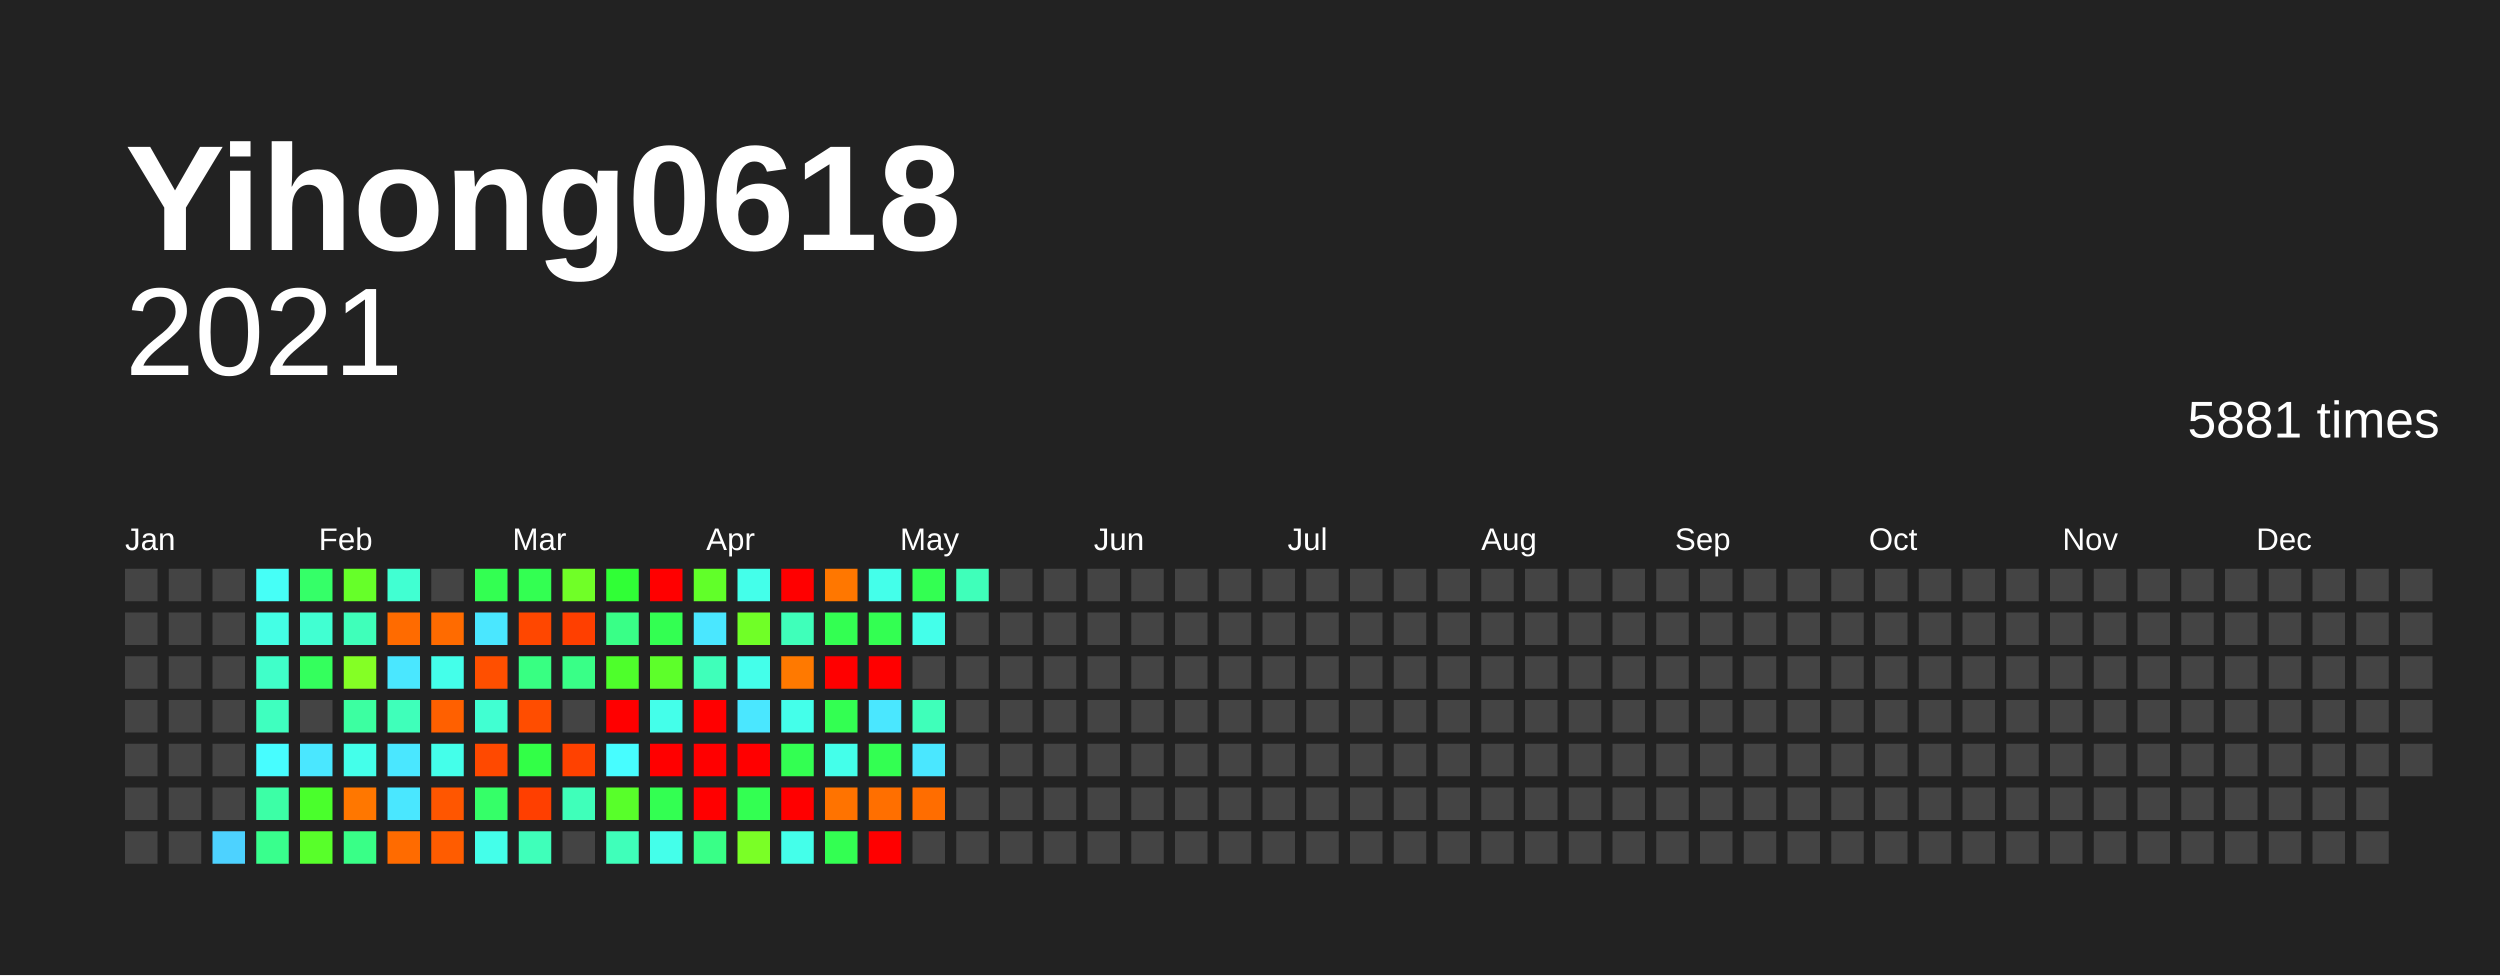
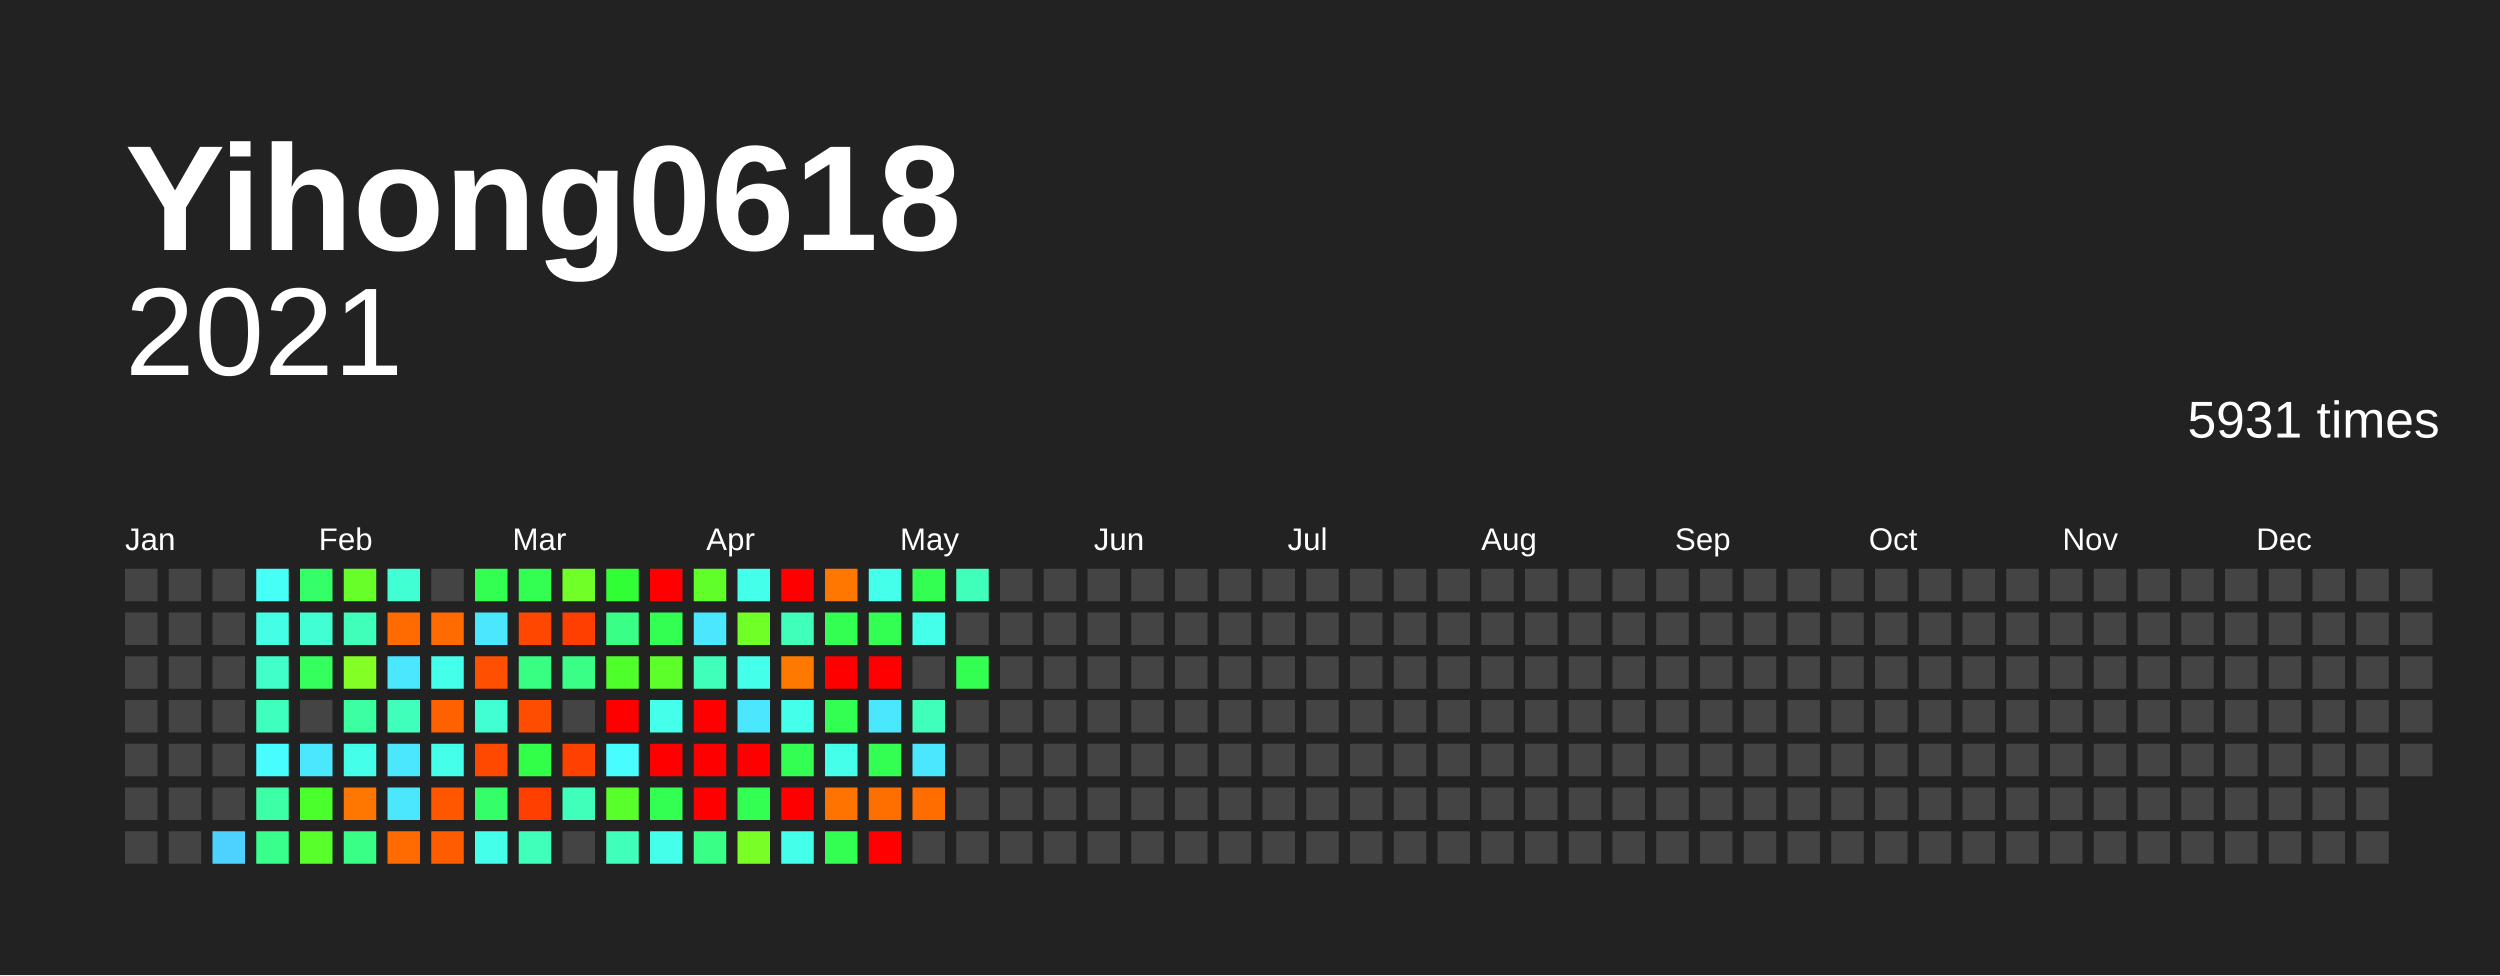
<svg xmlns="http://www.w3.org/2000/svg" baseProfile="full" height="78mm" version="1.1" viewBox="0,0,200,78" width="200mm">
  <defs />
  <rect fill="#222222" height="78" width="200" x="0" y="0" />
  <text fill="#FFFFFF" style="font-size:12px; font-family:Arial; font-weight:bold;" x="10" y="20">Yihong0618</text>
  <text alignment-baseline="hanging" fill="#FFFFFF" style="font-size:10.0px; font-family:Arial;" x="10" y="30">2021</text>
-   <text alignment-baseline="hanging" fill="#FFFFFF" style="font-size:4.125px; font-family:Arial;" x="175" y="35">5881 times</text>
+   <text alignment-baseline="hanging" fill="#FFFFFF" style="font-size:4.125px; font-family:Arial;" x="175" y="35">5931 times</text>
  <text fill="#FFFFFF" style="font-size:2.5px; font-family:Arial" x="10.0" y="44">Jan</text>
  <text fill="#FFFFFF" style="font-size:2.5px; font-family:Arial" x="25.5" y="44">Feb</text>
  <text fill="#FFFFFF" style="font-size:2.5px; font-family:Arial" x="41.0" y="44">Mar</text>
  <text fill="#FFFFFF" style="font-size:2.5px; font-family:Arial" x="56.5" y="44">Apr</text>
  <text fill="#FFFFFF" style="font-size:2.5px; font-family:Arial" x="72.0" y="44">May</text>
  <text fill="#FFFFFF" style="font-size:2.5px; font-family:Arial" x="87.5" y="44">Jun</text>
  <text fill="#FFFFFF" style="font-size:2.5px; font-family:Arial" x="103.0" y="44">Jul</text>
  <text fill="#FFFFFF" style="font-size:2.5px; font-family:Arial" x="118.5" y="44">Aug</text>
  <text fill="#FFFFFF" style="font-size:2.5px; font-family:Arial" x="134.0" y="44">Sep</text>
  <text fill="#FFFFFF" style="font-size:2.5px; font-family:Arial" x="149.5" y="44">Oct</text>
  <text fill="#FFFFFF" style="font-size:2.5px; font-family:Arial" x="165.0" y="44">Nov</text>
  <text fill="#FFFFFF" style="font-size:2.5px; font-family:Arial" x="180.5" y="44">Dec</text>
  <rect fill="#444444" height="2.6" width="2.6" x="10.0" y="45.5" />
  <rect fill="#444444" height="2.6" width="2.6" x="10.0" y="49.0" />
  <rect fill="#444444" height="2.6" width="2.6" x="10.0" y="52.5" />
  <rect fill="#444444" height="2.6" width="2.6" x="10.0" y="56.0" />
  <rect fill="#444444" height="2.6" width="2.6" x="10.0" y="59.5" />
  <rect fill="#444444" height="2.6" width="2.6" x="10.0" y="63.0" />
  <rect fill="#444444" height="2.6" width="2.6" x="10.0" y="66.5" />
  <rect fill="#444444" height="2.6" width="2.6" x="13.5" y="45.5" />
  <rect fill="#444444" height="2.6" width="2.6" x="13.5" y="49.0" />
  <rect fill="#444444" height="2.6" width="2.6" x="13.5" y="52.5" />
  <rect fill="#444444" height="2.6" width="2.6" x="13.5" y="56.0" />
  <rect fill="#444444" height="2.6" width="2.6" x="13.5" y="59.5" />
  <rect fill="#444444" height="2.6" width="2.6" x="13.5" y="63.0" />
  <rect fill="#444444" height="2.6" width="2.6" x="13.5" y="66.5" />
  <rect fill="#444444" height="2.6" width="2.6" x="17.0" y="45.5" />
  <rect fill="#444444" height="2.6" width="2.6" x="17.0" y="49.0" />
  <rect fill="#444444" height="2.6" width="2.6" x="17.0" y="52.5" />
  <rect fill="#444444" height="2.6" width="2.6" x="17.0" y="56.0" />
  <rect fill="#444444" height="2.6" width="2.6" x="17.0" y="59.5" />
  <rect fill="#444444" height="2.6" width="2.6" x="17.0" y="63.0" />
  <rect fill="#4dd2ff" height="2.6" width="2.6" x="17.0" y="66.5" />
  <rect fill="#46fff7" height="2.6" width="2.6" x="20.5" y="45.5" />
  <rect fill="#44ffe5" height="2.6" width="2.6" x="20.5" y="49.0" />
  <rect fill="#40ffc9" height="2.6" width="2.6" x="20.5" y="52.5" />
  <rect fill="#3fffbf" height="2.6" width="2.6" x="20.5" y="56.0" />
  <rect fill="#47fdff" height="2.6" width="2.6" x="20.5" y="59.5" />
  <rect fill="#3cffa6" height="2.6" width="2.6" x="20.5" y="63.0" />
  <rect fill="#39ff8d" height="2.6" width="2.6" x="20.5" y="66.5" />
  <rect fill="#35ff68" height="2.6" width="2.6" x="24.0" y="45.5" />
  <rect fill="#41ffd2" height="2.6" width="2.6" x="24.0" y="49.0" />
  <rect fill="#34ff5d" height="2.6" width="2.6" x="24.0" y="52.5" />
  <rect fill="#444444" height="2.6" width="2.6" x="24.0" y="56.0" />
  <rect fill="#4ae7ff" height="2.6" width="2.6" x="24.0" y="59.5" />
  <rect fill="#4aff2c" height="2.6" width="2.6" x="24.0" y="63.0" />
  <rect fill="#58ff2a" height="2.6" width="2.6" x="24.0" y="66.5" />
  <rect fill="#66ff29" height="2.6" width="2.6" x="27.5" y="45.5" />
  <rect fill="#3fffba" height="2.6" width="2.6" x="27.5" y="49.0" />
  <rect fill="#84ff25" height="2.6" width="2.6" x="27.5" y="52.5" />
  <rect fill="#3cffa1" height="2.6" width="2.6" x="27.5" y="56.0" />
  <rect fill="#44ffea" height="2.6" width="2.6" x="27.5" y="59.5" />
  <rect fill="#ff7700" height="2.6" width="2.6" x="27.5" y="63.0" />
  <rect fill="#39ff87" height="2.6" width="2.6" x="27.5" y="66.5" />
  <rect fill="#41ffd2" height="2.6" width="2.6" x="31.0" y="45.5" />
  <rect fill="#ff6b00" height="2.6" width="2.6" x="31.0" y="49.0" />
  <rect fill="#4ae7ff" height="2.6" width="2.6" x="31.0" y="52.5" />
  <rect fill="#3fffba" height="2.6" width="2.6" x="31.0" y="56.0" />
  <rect fill="#4ae7ff" height="2.6" width="2.6" x="31.0" y="59.5" />
  <rect fill="#4ae7ff" height="2.6" width="2.6" x="31.0" y="63.0" />
  <rect fill="#ff6b00" height="2.6" width="2.6" x="31.0" y="66.5" />
  <rect fill="#444444" height="2.6" width="2.6" x="34.5" y="45.5" />
  <rect fill="#ff6b00" height="2.6" width="2.6" x="34.5" y="49.0" />
  <rect fill="#44ffea" height="2.6" width="2.6" x="34.5" y="52.5" />
  <rect fill="#ff6000" height="2.6" width="2.6" x="34.5" y="56.0" />
  <rect fill="#44ffea" height="2.6" width="2.6" x="34.5" y="59.5" />
  <rect fill="#ff5600" height="2.6" width="2.6" x="34.5" y="63.0" />
  <rect fill="#ff5c00" height="2.6" width="2.6" x="34.5" y="66.5" />
  <rect fill="#33ff52" height="2.6" width="2.6" x="38.0" y="45.5" />
  <rect fill="#4ae7ff" height="2.6" width="2.6" x="38.0" y="49.0" />
  <rect fill="#ff4f00" height="2.6" width="2.6" x="38.0" y="52.5" />
  <rect fill="#41ffd2" height="2.6" width="2.6" x="38.0" y="56.0" />
  <rect fill="#ff4900" height="2.6" width="2.6" x="38.0" y="59.5" />
  <rect fill="#35ff68" height="2.6" width="2.6" x="38.0" y="63.0" />
  <rect fill="#44ffea" height="2.6" width="2.6" x="38.0" y="66.5" />
  <rect fill="#33ff52" height="2.6" width="2.6" x="41.5" y="45.5" />
  <rect fill="#ff4700" height="2.6" width="2.6" x="41.5" y="49.0" />
  <rect fill="#38ff82" height="2.6" width="2.6" x="41.5" y="52.5" />
  <rect fill="#ff4d00" height="2.6" width="2.6" x="41.5" y="56.0" />
  <rect fill="#32ff47" height="2.6" width="2.6" x="41.5" y="59.5" />
  <rect fill="#ff3f00" height="2.6" width="2.6" x="41.5" y="63.0" />
  <rect fill="#3fffba" height="2.6" width="2.6" x="41.5" y="66.5" />
  <rect fill="#70ff27" height="2.6" width="2.6" x="45.0" y="45.5" />
  <rect fill="#ff3f00" height="2.6" width="2.6" x="45.0" y="49.0" />
  <rect fill="#39ff87" height="2.6" width="2.6" x="45.0" y="52.5" />
  <rect fill="#444444" height="2.6" width="2.6" x="45.0" y="56.0" />
  <rect fill="#ff4100" height="2.6" width="2.6" x="45.0" y="59.5" />
  <rect fill="#3fffba" height="2.6" width="2.6" x="45.0" y="63.0" />
  <rect fill="#444444" height="2.6" width="2.6" x="45.0" y="66.5" />
  <rect fill="#30ff36" height="2.6" width="2.6" x="48.5" y="45.5" />
  <rect fill="#39ff87" height="2.6" width="2.6" x="48.5" y="49.0" />
  <rect fill="#4eff2b" height="2.6" width="2.6" x="48.5" y="52.5" />
  <rect fill="red" height="2.6" width="2.6" x="48.5" y="56.0" />
  <rect fill="#47fdff" height="2.6" width="2.6" x="48.5" y="59.5" />
  <rect fill="#58ff2a" height="2.6" width="2.6" x="48.5" y="63.0" />
  <rect fill="#3fffba" height="2.6" width="2.6" x="48.5" y="66.5" />
  <rect fill="red" height="2.6" width="2.6" x="52.0" y="45.5" />
  <rect fill="#33ff52" height="2.6" width="2.6" x="52.0" y="49.0" />
  <rect fill="#5dff2a" height="2.6" width="2.6" x="52.0" y="52.5" />
  <rect fill="#44ffea" height="2.6" width="2.6" x="52.0" y="56.0" />
  <rect fill="red" height="2.6" width="2.6" x="52.0" y="59.5" />
  <rect fill="#33ff52" height="2.6" width="2.6" x="52.0" y="63.0" />
  <rect fill="#44ffea" height="2.6" width="2.6" x="52.0" y="66.5" />
  <rect fill="#61ff29" height="2.6" width="2.6" x="55.5" y="45.5" />
  <rect fill="#4ae7ff" height="2.6" width="2.6" x="55.5" y="49.0" />
  <rect fill="#3fffba" height="2.6" width="2.6" x="55.5" y="52.5" />
  <rect fill="red" height="2.6" width="2.6" x="55.5" y="56.0" />
  <rect fill="red" height="2.6" width="2.6" x="55.5" y="59.5" />
  <rect fill="red" height="2.6" width="2.6" x="55.5" y="63.0" />
  <rect fill="#39ff87" height="2.6" width="2.6" x="55.5" y="66.5" />
  <rect fill="#44ffea" height="2.6" width="2.6" x="59.0" y="45.5" />
  <rect fill="#70ff27" height="2.6" width="2.6" x="59.0" y="49.0" />
  <rect fill="#44ffea" height="2.6" width="2.6" x="59.0" y="52.5" />
  <rect fill="#4ae7ff" height="2.6" width="2.6" x="59.0" y="56.0" />
  <rect fill="red" height="2.6" width="2.6" x="59.0" y="59.5" />
  <rect fill="#33ff52" height="2.6" width="2.6" x="59.0" y="63.0" />
  <rect fill="#7aff26" height="2.6" width="2.6" x="59.0" y="66.5" />
  <rect fill="red" height="2.6" width="2.6" x="62.5" y="45.5" />
  <rect fill="#3fffba" height="2.6" width="2.6" x="62.5" y="49.0" />
  <rect fill="#ff7900" height="2.6" width="2.6" x="62.5" y="52.5" />
  <rect fill="#44ffea" height="2.6" width="2.6" x="62.5" y="56.0" />
  <rect fill="#33ff52" height="2.6" width="2.6" x="62.5" y="59.5" />
  <rect fill="red" height="2.6" width="2.6" x="62.5" y="63.0" />
  <rect fill="#44ffea" height="2.6" width="2.6" x="62.5" y="66.5" />
  <rect fill="#ff7700" height="2.6" width="2.6" x="66.0" y="45.5" />
  <rect fill="#33ff52" height="2.6" width="2.6" x="66.0" y="49.0" />
  <rect fill="red" height="2.6" width="2.6" x="66.0" y="52.5" />
  <rect fill="#33ff52" height="2.6" width="2.6" x="66.0" y="56.0" />
  <rect fill="#44ffea" height="2.6" width="2.6" x="66.0" y="59.5" />
  <rect fill="#ff7300" height="2.6" width="2.6" x="66.0" y="63.0" />
  <rect fill="#33ff52" height="2.6" width="2.6" x="66.0" y="66.5" />
  <rect fill="#44ffea" height="2.6" width="2.6" x="69.5" y="45.5" />
  <rect fill="#33ff52" height="2.6" width="2.6" x="69.5" y="49.0" />
  <rect fill="red" height="2.6" width="2.6" x="69.5" y="52.5" />
  <rect fill="#4ae7ff" height="2.6" width="2.6" x="69.5" y="56.0" />
  <rect fill="#33ff52" height="2.6" width="2.6" x="69.5" y="59.5" />
  <rect fill="#ff6f00" height="2.6" width="2.6" x="69.5" y="63.0" />
  <rect fill="red" height="2.6" width="2.6" x="69.5" y="66.5" />
  <rect fill="#33ff52" height="2.6" width="2.6" x="73.0" y="45.5" />
  <rect fill="#44ffea" height="2.6" width="2.6" x="73.0" y="49.0" />
  <rect fill="#444444" height="2.6" width="2.6" x="73.0" y="52.5" />
  <rect fill="#3fffba" height="2.6" width="2.6" x="73.0" y="56.0" />
  <rect fill="#4ae7ff" height="2.6" width="2.6" x="73.0" y="59.5" />
  <rect fill="#ff6d00" height="2.6" width="2.6" x="73.0" y="63.0" />
  <rect fill="#444444" height="2.6" width="2.6" x="73.0" y="66.5" />
  <rect fill="#3fffba" height="2.6" width="2.6" x="76.5" y="45.5" />
  <rect fill="#444444" height="2.6" width="2.6" x="76.5" y="49.0" />
-   <rect fill="#444444" height="2.6" width="2.6" x="76.5" y="52.5" />
+   <rect fill="#33ff52" height="2.6" width="2.6" x="76.5" y="52.5" />
  <rect fill="#444444" height="2.6" width="2.6" x="76.5" y="56.0" />
  <rect fill="#444444" height="2.6" width="2.6" x="76.5" y="59.5" />
  <rect fill="#444444" height="2.6" width="2.6" x="76.5" y="63.0" />
  <rect fill="#444444" height="2.6" width="2.6" x="76.5" y="66.5" />
  <rect fill="#444444" height="2.6" width="2.6" x="80.0" y="45.5" />
  <rect fill="#444444" height="2.6" width="2.6" x="80.0" y="49.0" />
  <rect fill="#444444" height="2.6" width="2.6" x="80.0" y="52.5" />
  <rect fill="#444444" height="2.6" width="2.6" x="80.0" y="56.0" />
  <rect fill="#444444" height="2.6" width="2.6" x="80.0" y="59.5" />
  <rect fill="#444444" height="2.6" width="2.6" x="80.0" y="63.0" />
  <rect fill="#444444" height="2.6" width="2.6" x="80.0" y="66.5" />
  <rect fill="#444444" height="2.6" width="2.6" x="83.5" y="45.5" />
  <rect fill="#444444" height="2.6" width="2.6" x="83.5" y="49.0" />
  <rect fill="#444444" height="2.6" width="2.6" x="83.5" y="52.5" />
  <rect fill="#444444" height="2.6" width="2.6" x="83.5" y="56.0" />
  <rect fill="#444444" height="2.6" width="2.6" x="83.5" y="59.5" />
  <rect fill="#444444" height="2.6" width="2.6" x="83.5" y="63.0" />
  <rect fill="#444444" height="2.6" width="2.6" x="83.5" y="66.5" />
  <rect fill="#444444" height="2.6" width="2.6" x="87.0" y="45.5" />
  <rect fill="#444444" height="2.6" width="2.6" x="87.0" y="49.0" />
  <rect fill="#444444" height="2.6" width="2.6" x="87.0" y="52.5" />
  <rect fill="#444444" height="2.6" width="2.6" x="87.0" y="56.0" />
  <rect fill="#444444" height="2.6" width="2.6" x="87.0" y="59.5" />
  <rect fill="#444444" height="2.6" width="2.6" x="87.0" y="63.0" />
  <rect fill="#444444" height="2.6" width="2.6" x="87.0" y="66.5" />
  <rect fill="#444444" height="2.6" width="2.6" x="90.5" y="45.5" />
  <rect fill="#444444" height="2.6" width="2.6" x="90.5" y="49.0" />
  <rect fill="#444444" height="2.6" width="2.6" x="90.5" y="52.5" />
  <rect fill="#444444" height="2.6" width="2.6" x="90.5" y="56.0" />
  <rect fill="#444444" height="2.6" width="2.6" x="90.5" y="59.5" />
  <rect fill="#444444" height="2.6" width="2.6" x="90.5" y="63.0" />
  <rect fill="#444444" height="2.6" width="2.6" x="90.5" y="66.5" />
  <rect fill="#444444" height="2.6" width="2.6" x="94.0" y="45.5" />
  <rect fill="#444444" height="2.6" width="2.6" x="94.0" y="49.0" />
  <rect fill="#444444" height="2.6" width="2.6" x="94.0" y="52.5" />
  <rect fill="#444444" height="2.6" width="2.6" x="94.0" y="56.0" />
  <rect fill="#444444" height="2.6" width="2.6" x="94.0" y="59.5" />
  <rect fill="#444444" height="2.6" width="2.6" x="94.0" y="63.0" />
  <rect fill="#444444" height="2.6" width="2.6" x="94.0" y="66.5" />
  <rect fill="#444444" height="2.6" width="2.6" x="97.5" y="45.5" />
  <rect fill="#444444" height="2.6" width="2.6" x="97.5" y="49.0" />
  <rect fill="#444444" height="2.6" width="2.6" x="97.5" y="52.5" />
  <rect fill="#444444" height="2.6" width="2.6" x="97.5" y="56.0" />
  <rect fill="#444444" height="2.6" width="2.6" x="97.5" y="59.5" />
  <rect fill="#444444" height="2.6" width="2.6" x="97.5" y="63.0" />
  <rect fill="#444444" height="2.6" width="2.6" x="97.5" y="66.5" />
  <rect fill="#444444" height="2.6" width="2.6" x="101.0" y="45.5" />
  <rect fill="#444444" height="2.6" width="2.6" x="101.0" y="49.0" />
  <rect fill="#444444" height="2.6" width="2.6" x="101.0" y="52.5" />
  <rect fill="#444444" height="2.6" width="2.6" x="101.0" y="56.0" />
  <rect fill="#444444" height="2.6" width="2.6" x="101.0" y="59.5" />
  <rect fill="#444444" height="2.6" width="2.6" x="101.0" y="63.0" />
  <rect fill="#444444" height="2.6" width="2.6" x="101.0" y="66.5" />
  <rect fill="#444444" height="2.6" width="2.6" x="104.5" y="45.5" />
  <rect fill="#444444" height="2.6" width="2.6" x="104.5" y="49.0" />
  <rect fill="#444444" height="2.6" width="2.6" x="104.5" y="52.5" />
  <rect fill="#444444" height="2.6" width="2.6" x="104.5" y="56.0" />
  <rect fill="#444444" height="2.6" width="2.6" x="104.5" y="59.5" />
  <rect fill="#444444" height="2.6" width="2.6" x="104.5" y="63.0" />
  <rect fill="#444444" height="2.6" width="2.6" x="104.5" y="66.5" />
  <rect fill="#444444" height="2.6" width="2.6" x="108.0" y="45.5" />
  <rect fill="#444444" height="2.6" width="2.6" x="108.0" y="49.0" />
  <rect fill="#444444" height="2.6" width="2.6" x="108.0" y="52.5" />
  <rect fill="#444444" height="2.6" width="2.6" x="108.0" y="56.0" />
  <rect fill="#444444" height="2.6" width="2.6" x="108.0" y="59.5" />
  <rect fill="#444444" height="2.6" width="2.6" x="108.0" y="63.0" />
  <rect fill="#444444" height="2.6" width="2.6" x="108.0" y="66.5" />
  <rect fill="#444444" height="2.6" width="2.6" x="111.5" y="45.5" />
  <rect fill="#444444" height="2.6" width="2.6" x="111.5" y="49.0" />
  <rect fill="#444444" height="2.6" width="2.6" x="111.5" y="52.5" />
  <rect fill="#444444" height="2.6" width="2.6" x="111.5" y="56.0" />
  <rect fill="#444444" height="2.6" width="2.6" x="111.5" y="59.5" />
  <rect fill="#444444" height="2.6" width="2.6" x="111.5" y="63.0" />
  <rect fill="#444444" height="2.6" width="2.6" x="111.5" y="66.5" />
  <rect fill="#444444" height="2.6" width="2.6" x="115.0" y="45.5" />
  <rect fill="#444444" height="2.6" width="2.6" x="115.0" y="49.0" />
  <rect fill="#444444" height="2.6" width="2.6" x="115.0" y="52.5" />
  <rect fill="#444444" height="2.6" width="2.6" x="115.0" y="56.0" />
  <rect fill="#444444" height="2.6" width="2.6" x="115.0" y="59.5" />
  <rect fill="#444444" height="2.6" width="2.6" x="115.0" y="63.0" />
  <rect fill="#444444" height="2.6" width="2.6" x="115.0" y="66.5" />
  <rect fill="#444444" height="2.6" width="2.6" x="118.5" y="45.5" />
  <rect fill="#444444" height="2.6" width="2.6" x="118.5" y="49.0" />
  <rect fill="#444444" height="2.6" width="2.6" x="118.5" y="52.5" />
  <rect fill="#444444" height="2.6" width="2.6" x="118.5" y="56.0" />
  <rect fill="#444444" height="2.6" width="2.6" x="118.5" y="59.5" />
  <rect fill="#444444" height="2.6" width="2.6" x="118.5" y="63.0" />
  <rect fill="#444444" height="2.6" width="2.6" x="118.5" y="66.5" />
  <rect fill="#444444" height="2.6" width="2.6" x="122.0" y="45.5" />
  <rect fill="#444444" height="2.6" width="2.6" x="122.0" y="49.0" />
  <rect fill="#444444" height="2.6" width="2.6" x="122.0" y="52.5" />
  <rect fill="#444444" height="2.6" width="2.6" x="122.0" y="56.0" />
  <rect fill="#444444" height="2.6" width="2.6" x="122.0" y="59.5" />
  <rect fill="#444444" height="2.6" width="2.6" x="122.0" y="63.0" />
  <rect fill="#444444" height="2.6" width="2.6" x="122.0" y="66.5" />
  <rect fill="#444444" height="2.6" width="2.6" x="125.5" y="45.5" />
  <rect fill="#444444" height="2.6" width="2.6" x="125.5" y="49.0" />
  <rect fill="#444444" height="2.6" width="2.6" x="125.5" y="52.5" />
  <rect fill="#444444" height="2.6" width="2.6" x="125.5" y="56.0" />
  <rect fill="#444444" height="2.6" width="2.6" x="125.5" y="59.5" />
  <rect fill="#444444" height="2.6" width="2.6" x="125.5" y="63.0" />
  <rect fill="#444444" height="2.6" width="2.6" x="125.5" y="66.5" />
  <rect fill="#444444" height="2.6" width="2.6" x="129.0" y="45.5" />
  <rect fill="#444444" height="2.6" width="2.6" x="129.0" y="49.0" />
  <rect fill="#444444" height="2.6" width="2.6" x="129.0" y="52.5" />
  <rect fill="#444444" height="2.6" width="2.6" x="129.0" y="56.0" />
  <rect fill="#444444" height="2.6" width="2.6" x="129.0" y="59.5" />
  <rect fill="#444444" height="2.6" width="2.6" x="129.0" y="63.0" />
  <rect fill="#444444" height="2.6" width="2.6" x="129.0" y="66.5" />
  <rect fill="#444444" height="2.6" width="2.6" x="132.5" y="45.5" />
  <rect fill="#444444" height="2.6" width="2.6" x="132.5" y="49.0" />
  <rect fill="#444444" height="2.6" width="2.6" x="132.5" y="52.5" />
  <rect fill="#444444" height="2.6" width="2.6" x="132.5" y="56.0" />
  <rect fill="#444444" height="2.6" width="2.6" x="132.5" y="59.5" />
  <rect fill="#444444" height="2.6" width="2.6" x="132.5" y="63.0" />
  <rect fill="#444444" height="2.6" width="2.6" x="132.5" y="66.5" />
  <rect fill="#444444" height="2.6" width="2.6" x="136.0" y="45.5" />
  <rect fill="#444444" height="2.6" width="2.6" x="136.0" y="49.0" />
  <rect fill="#444444" height="2.6" width="2.6" x="136.0" y="52.5" />
  <rect fill="#444444" height="2.6" width="2.6" x="136.0" y="56.0" />
  <rect fill="#444444" height="2.6" width="2.6" x="136.0" y="59.5" />
  <rect fill="#444444" height="2.6" width="2.6" x="136.0" y="63.0" />
  <rect fill="#444444" height="2.6" width="2.6" x="136.0" y="66.5" />
  <rect fill="#444444" height="2.6" width="2.6" x="139.5" y="45.5" />
  <rect fill="#444444" height="2.6" width="2.6" x="139.5" y="49.0" />
  <rect fill="#444444" height="2.6" width="2.6" x="139.5" y="52.5" />
  <rect fill="#444444" height="2.6" width="2.6" x="139.5" y="56.0" />
  <rect fill="#444444" height="2.6" width="2.6" x="139.5" y="59.5" />
  <rect fill="#444444" height="2.6" width="2.6" x="139.5" y="63.0" />
  <rect fill="#444444" height="2.6" width="2.6" x="139.5" y="66.5" />
  <rect fill="#444444" height="2.6" width="2.6" x="143.0" y="45.5" />
  <rect fill="#444444" height="2.6" width="2.6" x="143.0" y="49.0" />
  <rect fill="#444444" height="2.6" width="2.6" x="143.0" y="52.5" />
  <rect fill="#444444" height="2.6" width="2.6" x="143.0" y="56.0" />
  <rect fill="#444444" height="2.6" width="2.6" x="143.0" y="59.5" />
  <rect fill="#444444" height="2.6" width="2.6" x="143.0" y="63.0" />
  <rect fill="#444444" height="2.6" width="2.6" x="143.0" y="66.5" />
  <rect fill="#444444" height="2.6" width="2.6" x="146.5" y="45.5" />
  <rect fill="#444444" height="2.6" width="2.6" x="146.5" y="49.0" />
  <rect fill="#444444" height="2.6" width="2.6" x="146.5" y="52.5" />
  <rect fill="#444444" height="2.6" width="2.6" x="146.5" y="56.0" />
  <rect fill="#444444" height="2.6" width="2.6" x="146.5" y="59.5" />
  <rect fill="#444444" height="2.6" width="2.6" x="146.5" y="63.0" />
  <rect fill="#444444" height="2.6" width="2.6" x="146.5" y="66.5" />
  <rect fill="#444444" height="2.6" width="2.6" x="150.0" y="45.5" />
  <rect fill="#444444" height="2.6" width="2.6" x="150.0" y="49.0" />
  <rect fill="#444444" height="2.6" width="2.6" x="150.0" y="52.5" />
  <rect fill="#444444" height="2.6" width="2.6" x="150.0" y="56.0" />
  <rect fill="#444444" height="2.6" width="2.6" x="150.0" y="59.5" />
  <rect fill="#444444" height="2.6" width="2.6" x="150.0" y="63.0" />
  <rect fill="#444444" height="2.6" width="2.6" x="150.0" y="66.5" />
  <rect fill="#444444" height="2.6" width="2.6" x="153.5" y="45.5" />
  <rect fill="#444444" height="2.6" width="2.6" x="153.5" y="49.0" />
  <rect fill="#444444" height="2.6" width="2.6" x="153.5" y="52.5" />
  <rect fill="#444444" height="2.6" width="2.6" x="153.5" y="56.0" />
  <rect fill="#444444" height="2.6" width="2.6" x="153.5" y="59.5" />
  <rect fill="#444444" height="2.6" width="2.6" x="153.5" y="63.0" />
  <rect fill="#444444" height="2.6" width="2.6" x="153.5" y="66.5" />
  <rect fill="#444444" height="2.6" width="2.6" x="157.0" y="45.5" />
  <rect fill="#444444" height="2.6" width="2.6" x="157.0" y="49.0" />
  <rect fill="#444444" height="2.6" width="2.6" x="157.0" y="52.5" />
  <rect fill="#444444" height="2.6" width="2.6" x="157.0" y="56.0" />
  <rect fill="#444444" height="2.6" width="2.6" x="157.0" y="59.5" />
  <rect fill="#444444" height="2.6" width="2.6" x="157.0" y="63.0" />
  <rect fill="#444444" height="2.6" width="2.6" x="157.0" y="66.5" />
  <rect fill="#444444" height="2.6" width="2.6" x="160.5" y="45.5" />
  <rect fill="#444444" height="2.6" width="2.6" x="160.5" y="49.0" />
  <rect fill="#444444" height="2.6" width="2.6" x="160.5" y="52.5" />
  <rect fill="#444444" height="2.6" width="2.6" x="160.5" y="56.0" />
  <rect fill="#444444" height="2.6" width="2.6" x="160.5" y="59.5" />
  <rect fill="#444444" height="2.6" width="2.6" x="160.5" y="63.0" />
  <rect fill="#444444" height="2.6" width="2.6" x="160.5" y="66.5" />
  <rect fill="#444444" height="2.6" width="2.6" x="164.0" y="45.5" />
  <rect fill="#444444" height="2.6" width="2.6" x="164.0" y="49.0" />
  <rect fill="#444444" height="2.6" width="2.6" x="164.0" y="52.5" />
  <rect fill="#444444" height="2.6" width="2.6" x="164.0" y="56.0" />
  <rect fill="#444444" height="2.6" width="2.6" x="164.0" y="59.5" />
  <rect fill="#444444" height="2.6" width="2.6" x="164.0" y="63.0" />
  <rect fill="#444444" height="2.6" width="2.6" x="164.0" y="66.5" />
  <rect fill="#444444" height="2.6" width="2.6" x="167.5" y="45.5" />
  <rect fill="#444444" height="2.6" width="2.6" x="167.5" y="49.0" />
  <rect fill="#444444" height="2.6" width="2.6" x="167.5" y="52.5" />
  <rect fill="#444444" height="2.6" width="2.6" x="167.5" y="56.0" />
  <rect fill="#444444" height="2.6" width="2.6" x="167.5" y="59.5" />
  <rect fill="#444444" height="2.6" width="2.6" x="167.5" y="63.0" />
  <rect fill="#444444" height="2.6" width="2.6" x="167.5" y="66.5" />
  <rect fill="#444444" height="2.6" width="2.6" x="171.0" y="45.5" />
  <rect fill="#444444" height="2.6" width="2.6" x="171.0" y="49.0" />
  <rect fill="#444444" height="2.6" width="2.6" x="171.0" y="52.5" />
  <rect fill="#444444" height="2.6" width="2.6" x="171.0" y="56.0" />
  <rect fill="#444444" height="2.6" width="2.6" x="171.0" y="59.5" />
  <rect fill="#444444" height="2.6" width="2.6" x="171.0" y="63.0" />
  <rect fill="#444444" height="2.6" width="2.6" x="171.0" y="66.5" />
  <rect fill="#444444" height="2.6" width="2.6" x="174.5" y="45.5" />
  <rect fill="#444444" height="2.6" width="2.6" x="174.5" y="49.0" />
  <rect fill="#444444" height="2.6" width="2.6" x="174.5" y="52.5" />
  <rect fill="#444444" height="2.6" width="2.6" x="174.5" y="56.0" />
  <rect fill="#444444" height="2.6" width="2.6" x="174.5" y="59.5" />
  <rect fill="#444444" height="2.6" width="2.6" x="174.5" y="63.0" />
  <rect fill="#444444" height="2.6" width="2.6" x="174.5" y="66.5" />
  <rect fill="#444444" height="2.6" width="2.6" x="178.0" y="45.5" />
  <rect fill="#444444" height="2.6" width="2.6" x="178.0" y="49.0" />
  <rect fill="#444444" height="2.6" width="2.6" x="178.0" y="52.5" />
  <rect fill="#444444" height="2.6" width="2.6" x="178.0" y="56.0" />
  <rect fill="#444444" height="2.6" width="2.6" x="178.0" y="59.5" />
  <rect fill="#444444" height="2.6" width="2.6" x="178.0" y="63.0" />
  <rect fill="#444444" height="2.6" width="2.6" x="178.0" y="66.5" />
  <rect fill="#444444" height="2.6" width="2.6" x="181.5" y="45.5" />
  <rect fill="#444444" height="2.6" width="2.6" x="181.5" y="49.0" />
  <rect fill="#444444" height="2.6" width="2.6" x="181.5" y="52.5" />
  <rect fill="#444444" height="2.6" width="2.6" x="181.5" y="56.0" />
  <rect fill="#444444" height="2.6" width="2.6" x="181.5" y="59.5" />
  <rect fill="#444444" height="2.6" width="2.6" x="181.5" y="63.0" />
  <rect fill="#444444" height="2.6" width="2.6" x="181.5" y="66.5" />
  <rect fill="#444444" height="2.6" width="2.6" x="185.0" y="45.5" />
  <rect fill="#444444" height="2.6" width="2.6" x="185.0" y="49.0" />
  <rect fill="#444444" height="2.6" width="2.6" x="185.0" y="52.5" />
  <rect fill="#444444" height="2.6" width="2.6" x="185.0" y="56.0" />
  <rect fill="#444444" height="2.6" width="2.6" x="185.0" y="59.5" />
  <rect fill="#444444" height="2.6" width="2.6" x="185.0" y="63.0" />
  <rect fill="#444444" height="2.6" width="2.6" x="185.0" y="66.5" />
  <rect fill="#444444" height="2.6" width="2.6" x="188.5" y="45.5" />
  <rect fill="#444444" height="2.6" width="2.6" x="188.5" y="49.0" />
  <rect fill="#444444" height="2.6" width="2.6" x="188.5" y="52.5" />
  <rect fill="#444444" height="2.6" width="2.6" x="188.5" y="56.0" />
  <rect fill="#444444" height="2.6" width="2.6" x="188.5" y="59.5" />
  <rect fill="#444444" height="2.6" width="2.6" x="188.5" y="63.0" />
  <rect fill="#444444" height="2.6" width="2.6" x="188.5" y="66.5" />
  <rect fill="#444444" height="2.6" width="2.6" x="192.0" y="45.5" />
  <rect fill="#444444" height="2.6" width="2.6" x="192.0" y="49.0" />
  <rect fill="#444444" height="2.6" width="2.6" x="192.0" y="52.5" />
  <rect fill="#444444" height="2.6" width="2.6" x="192.0" y="56.0" />
  <rect fill="#444444" height="2.6" width="2.6" x="192.0" y="59.5" />
</svg>
